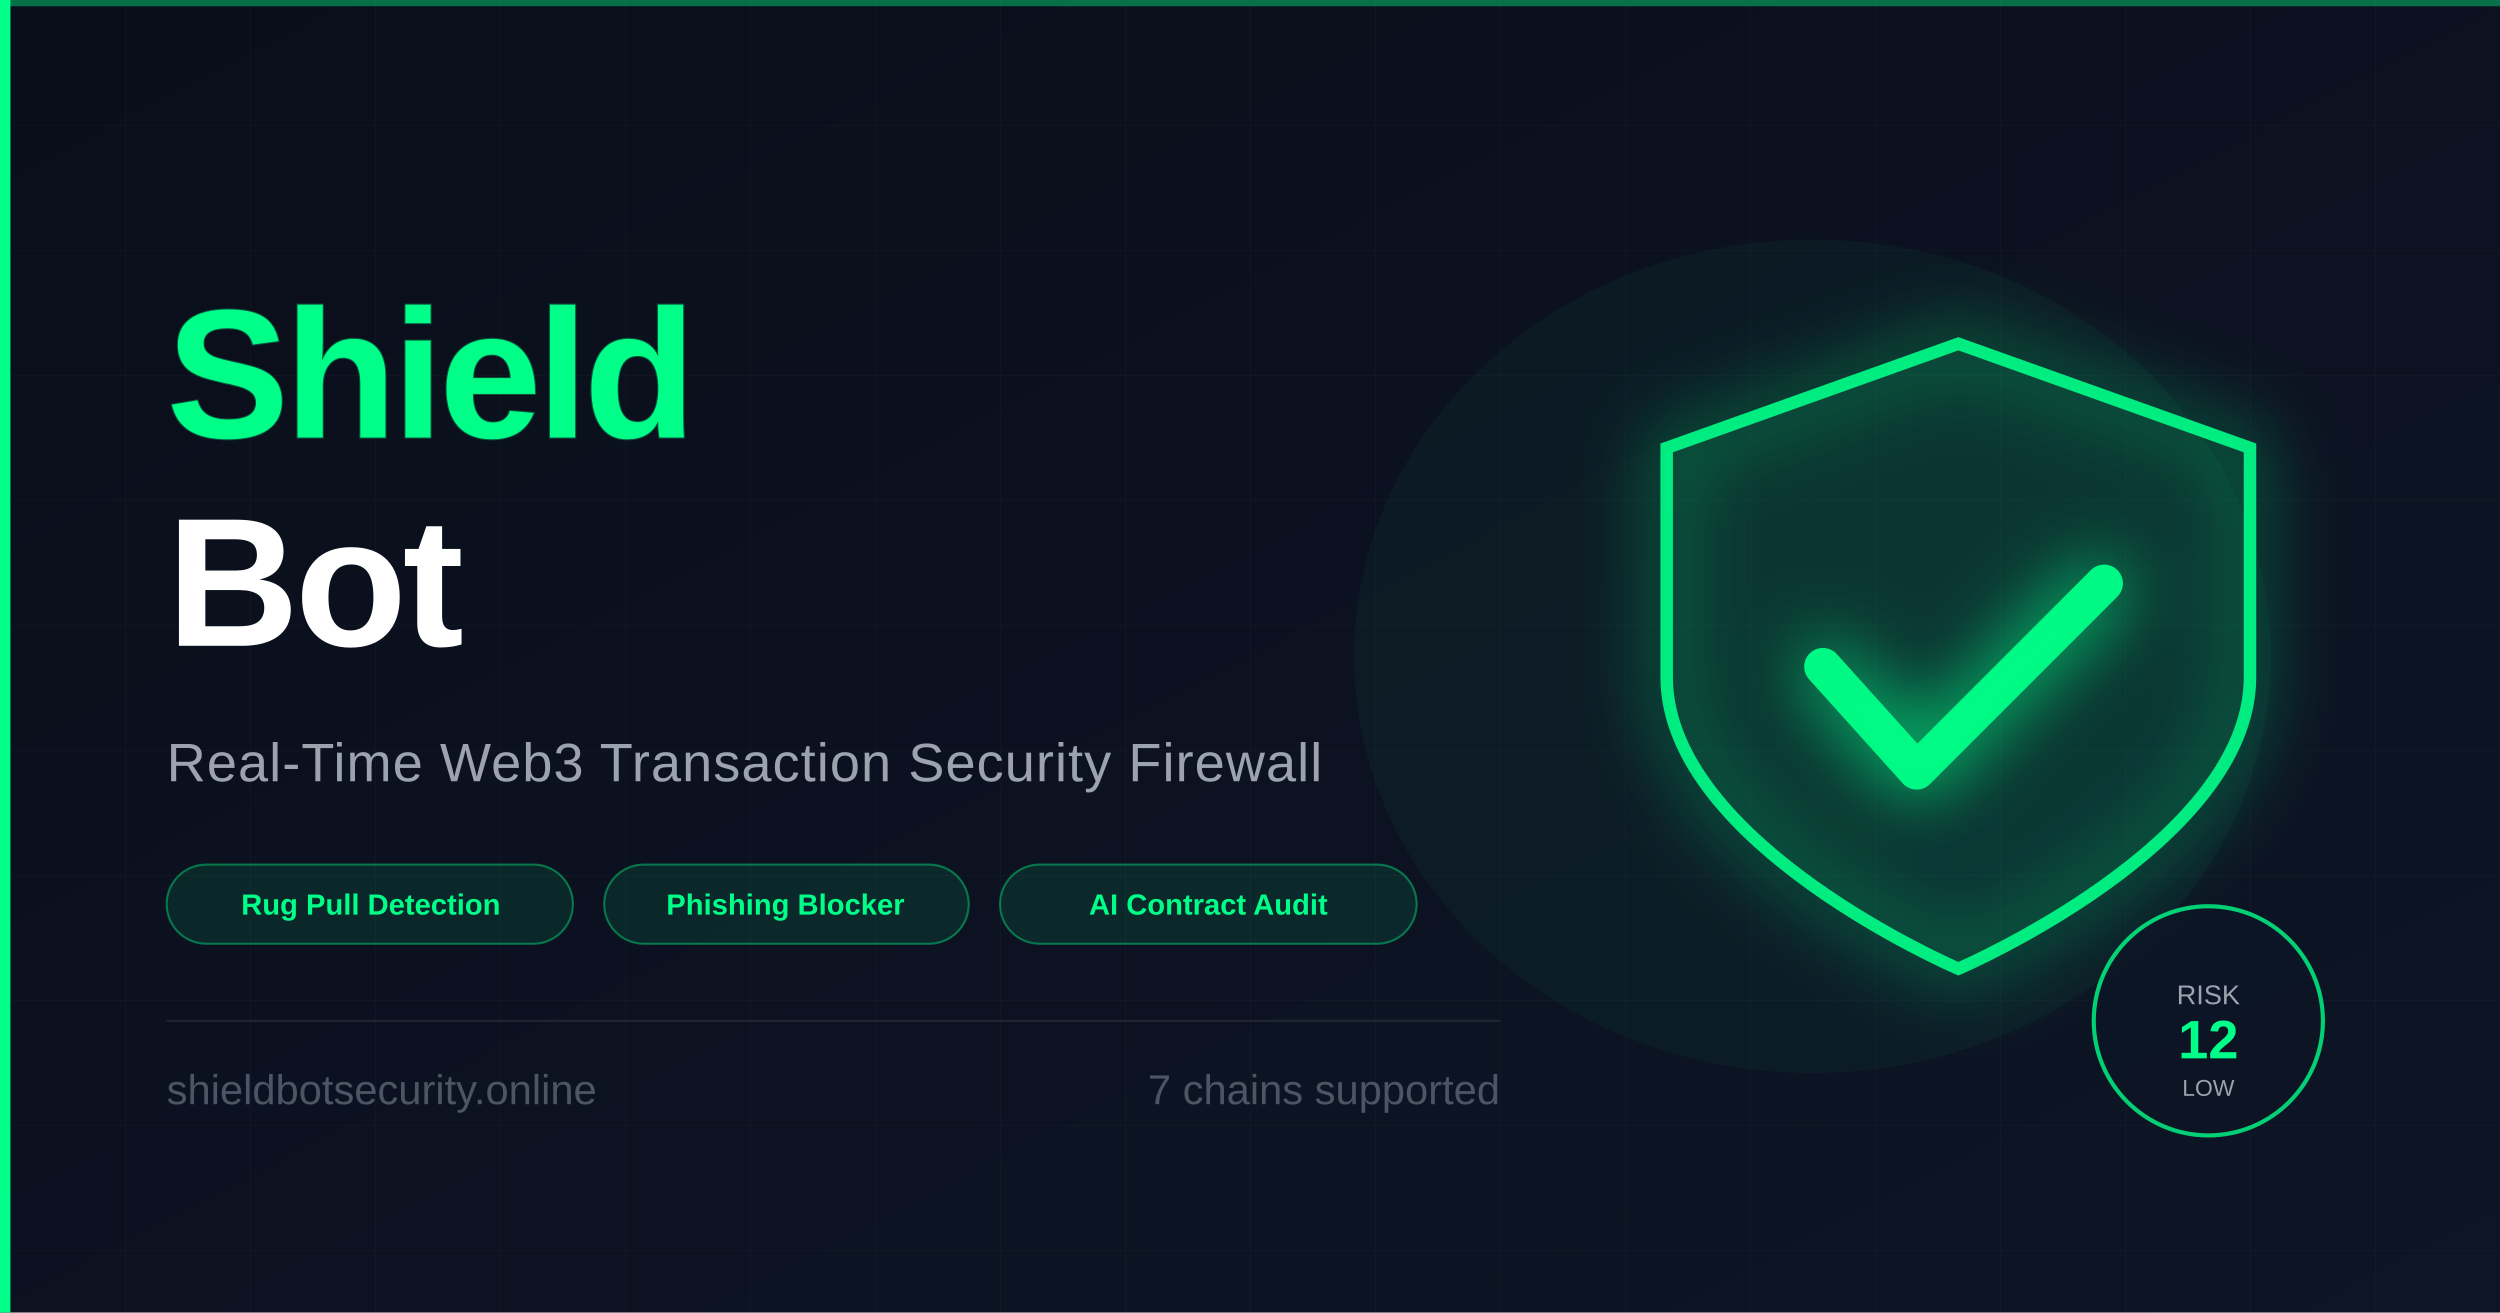
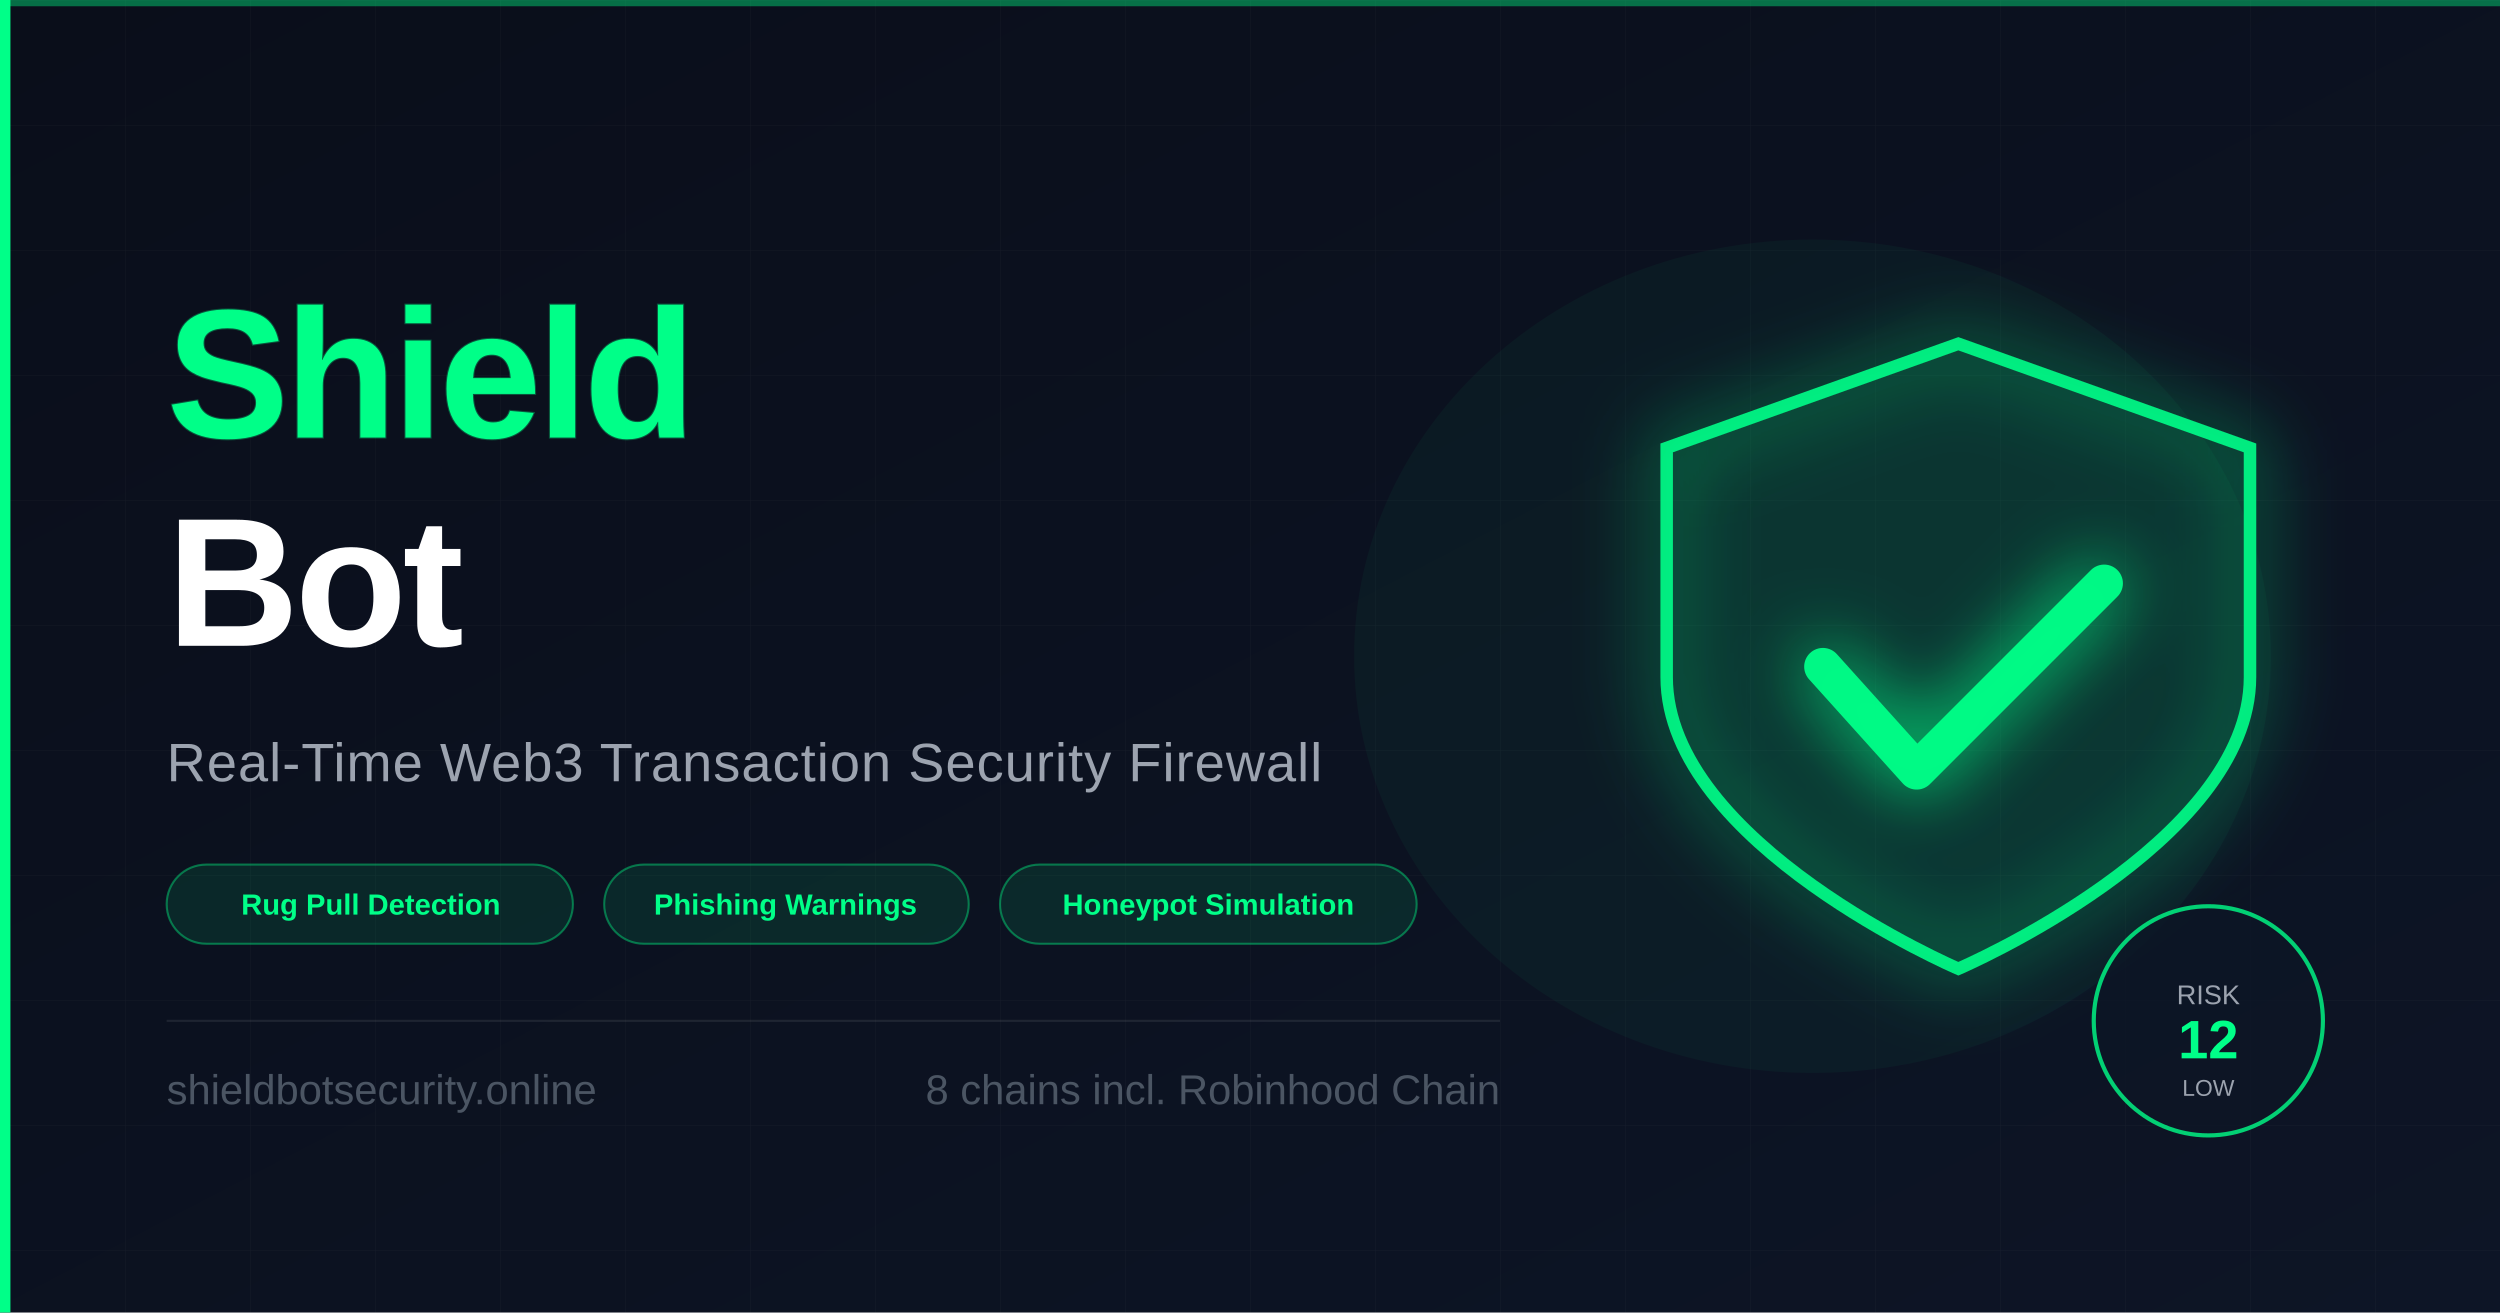
<svg xmlns="http://www.w3.org/2000/svg" width="1200" height="630" viewBox="0 0 1200 630">
  <defs>
    <linearGradient id="bg" x1="0" y1="0" x2="1" y2="1">
      <stop offset="0%" stop-color="#0a0e1a" />
      <stop offset="100%" stop-color="#0d1526" />
    </linearGradient>
    <filter id="glow" x="-20%" y="-20%" width="140%" height="140%">
      <feGaussianBlur stdDeviation="8" result="blur" />
      <feMerge>
        <feMergeNode in="blur" />
        <feMergeNode in="SourceGraphic" />
      </feMerge>
    </filter>
    <filter id="shieldglow" x="-30%" y="-30%" width="160%" height="160%">
      <feGaussianBlur stdDeviation="18" result="blur" />
      <feMerge>
        <feMergeNode in="blur" />
        <feMergeNode in="SourceGraphic" />
      </feMerge>
    </filter>
    <pattern id="grid" width="60" height="60" patternUnits="userSpaceOnUse">
      <path d="M 60 0 L 0 0 0 60" fill="none" stroke="#ffffff" stroke-width="0.3" opacity="0.06" />
    </pattern>
  </defs>
  <rect width="1200" height="630" fill="url(#bg)" />
  <rect width="1200" height="630" fill="url(#grid)" />
  <rect x="0" y="0" width="5" height="630" fill="#00ff88" />
  <rect x="0" y="0" width="1200" height="3" fill="#00ff88" opacity="0.4" />
  <ellipse cx="870" cy="315" rx="220" ry="200" fill="#00ff88" opacity="0.04" />
  <g transform="translate(800, 165)" filter="url(#shieldglow)">
    <path d="M 140 0 L 280 50 L 280 160 C 280 240 140 300 140 300 C 140 300 0 240 0 160 L 0 50 Z" fill="none" stroke="#00ff88" stroke-width="6" opacity="0.9" />
    <path d="M 140 0 L 280 50 L 280 160 C 280 240 140 300 140 300 C 140 300 0 240 0 160 L 0 50 Z" fill="#00ff88" opacity="0.06" />
    <polyline points="75,155 120,205 210,115" fill="none" stroke="#00ff88" stroke-width="18" stroke-linecap="round" stroke-linejoin="round" opacity="0.95" />
  </g>
  <text x="80" y="210" font-family="'Arial Black', Arial, sans-serif" font-size="88" font-weight="900" letter-spacing="-2" fill="#00ff88">
    Shield
  </text>
  <text x="80" y="210" font-family="'Arial Black', Arial, sans-serif" font-size="88" font-weight="900" letter-spacing="-2" fill="transparent" stroke="#00ff88" stroke-width="1" opacity="0.3">
    Shield
  </text>
  <text x="80" y="310" font-family="'Arial Black', Arial, sans-serif" font-size="88" font-weight="900" letter-spacing="-2" fill="#ffffff">
    Bot
  </text>
  <text x="80" y="375" font-family="Arial, sans-serif" font-size="26" font-weight="400" fill="#9ca3af" letter-spacing="0.5">
    Real-Time Web3 Transaction Security Firewall
  </text>
  <g transform="translate(80, 415)">
    <rect x="0" y="0" width="195" height="38" rx="19" fill="#00ff88" fill-opacity="0.1" stroke="#00ff88" stroke-width="1" stroke-opacity="0.4" />
    <text x="98" y="24" font-family="Arial, sans-serif" font-size="14" font-weight="600" fill="#00ff88" text-anchor="middle">Rug Pull Detection</text>
    <rect x="210" y="0" width="175" height="38" rx="19" fill="#00ff88" fill-opacity="0.1" stroke="#00ff88" stroke-width="1" stroke-opacity="0.4" />
-     <text x="297" y="24" font-family="Arial, sans-serif" font-size="14" font-weight="600" fill="#00ff88" text-anchor="middle">Phishing Blocker</text>
+     <text x="297" y="24" font-family="Arial, sans-serif" font-size="14" font-weight="600" fill="#00ff88" text-anchor="middle">Phishing Warnings</text>
    <rect x="400" y="0" width="200" height="38" rx="19" fill="#00ff88" fill-opacity="0.1" stroke="#00ff88" stroke-width="1" stroke-opacity="0.4" />
-     <text x="500" y="24" font-family="Arial, sans-serif" font-size="14" font-weight="600" fill="#00ff88" text-anchor="middle">AI Contract Audit</text>
+     <text x="500" y="24" font-family="Arial, sans-serif" font-size="14" font-weight="600" fill="#00ff88" text-anchor="middle">Honeypot Simulation</text>
  </g>
  <line x1="80" y1="490" x2="720" y2="490" stroke="#ffffff" stroke-width="1" opacity="0.08" />
  <text x="80" y="530" font-family="Arial, sans-serif" font-size="20" fill="#4b5563">
    shieldbotsecurity.online
  </text>
  <text x="720" y="530" font-family="Arial, sans-serif" font-size="20" fill="#4b5563" text-anchor="end">
-     7 chains supported
+     8 chains incl. Robinhood Chain
  </text>
  <g transform="translate(1060, 490)">
    <circle cx="0" cy="0" r="55" fill="#0d1526" stroke="#00ff88" stroke-width="2" opacity="0.8" />
    <text x="0" y="-8" font-family="Arial, sans-serif" font-size="13" fill="#9ca3af" text-anchor="middle">RISK</text>
    <text x="0" y="18" font-family="'Arial Black', Arial, sans-serif" font-size="26" font-weight="900" fill="#00ff88" text-anchor="middle">12</text>
    <text x="0" y="36" font-family="Arial, sans-serif" font-size="11" fill="#9ca3af" text-anchor="middle">LOW</text>
  </g>
</svg>
